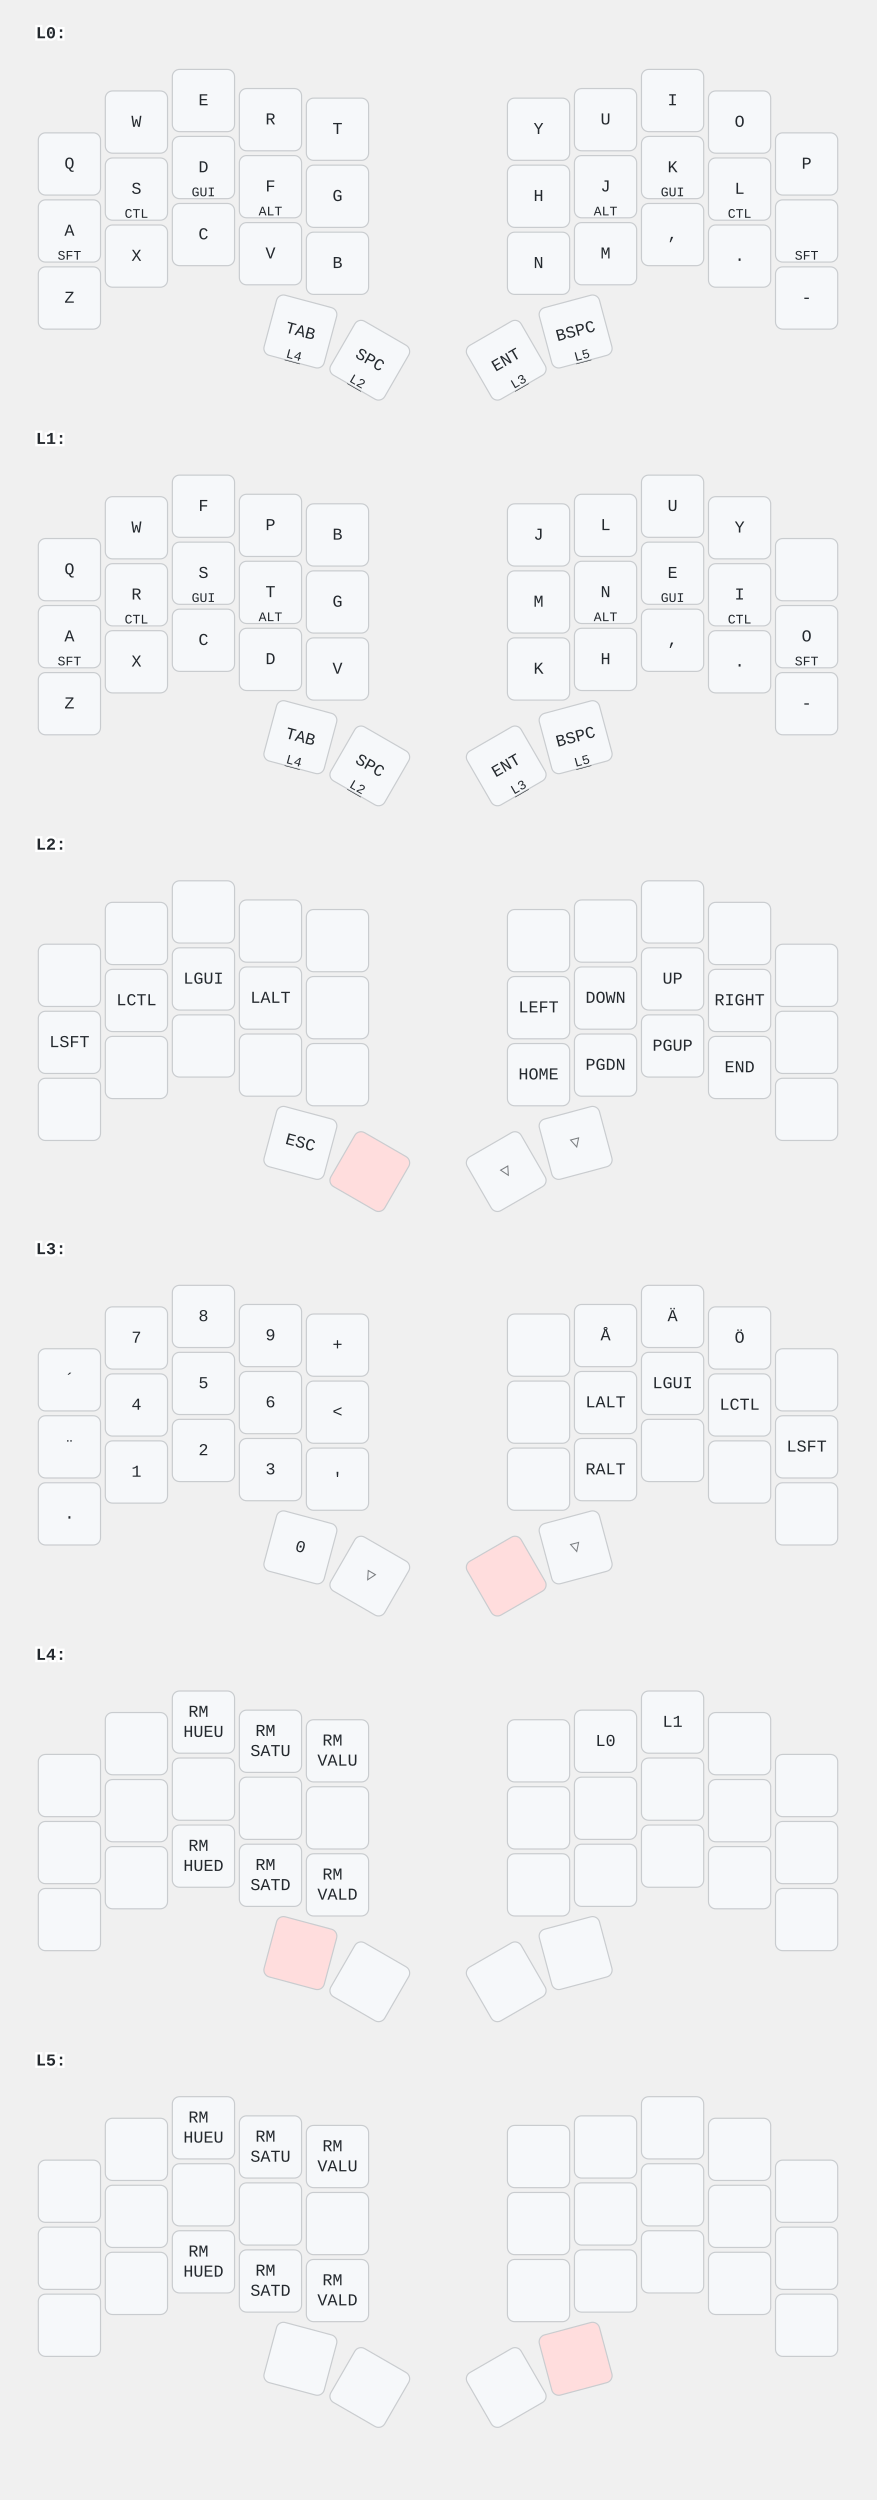
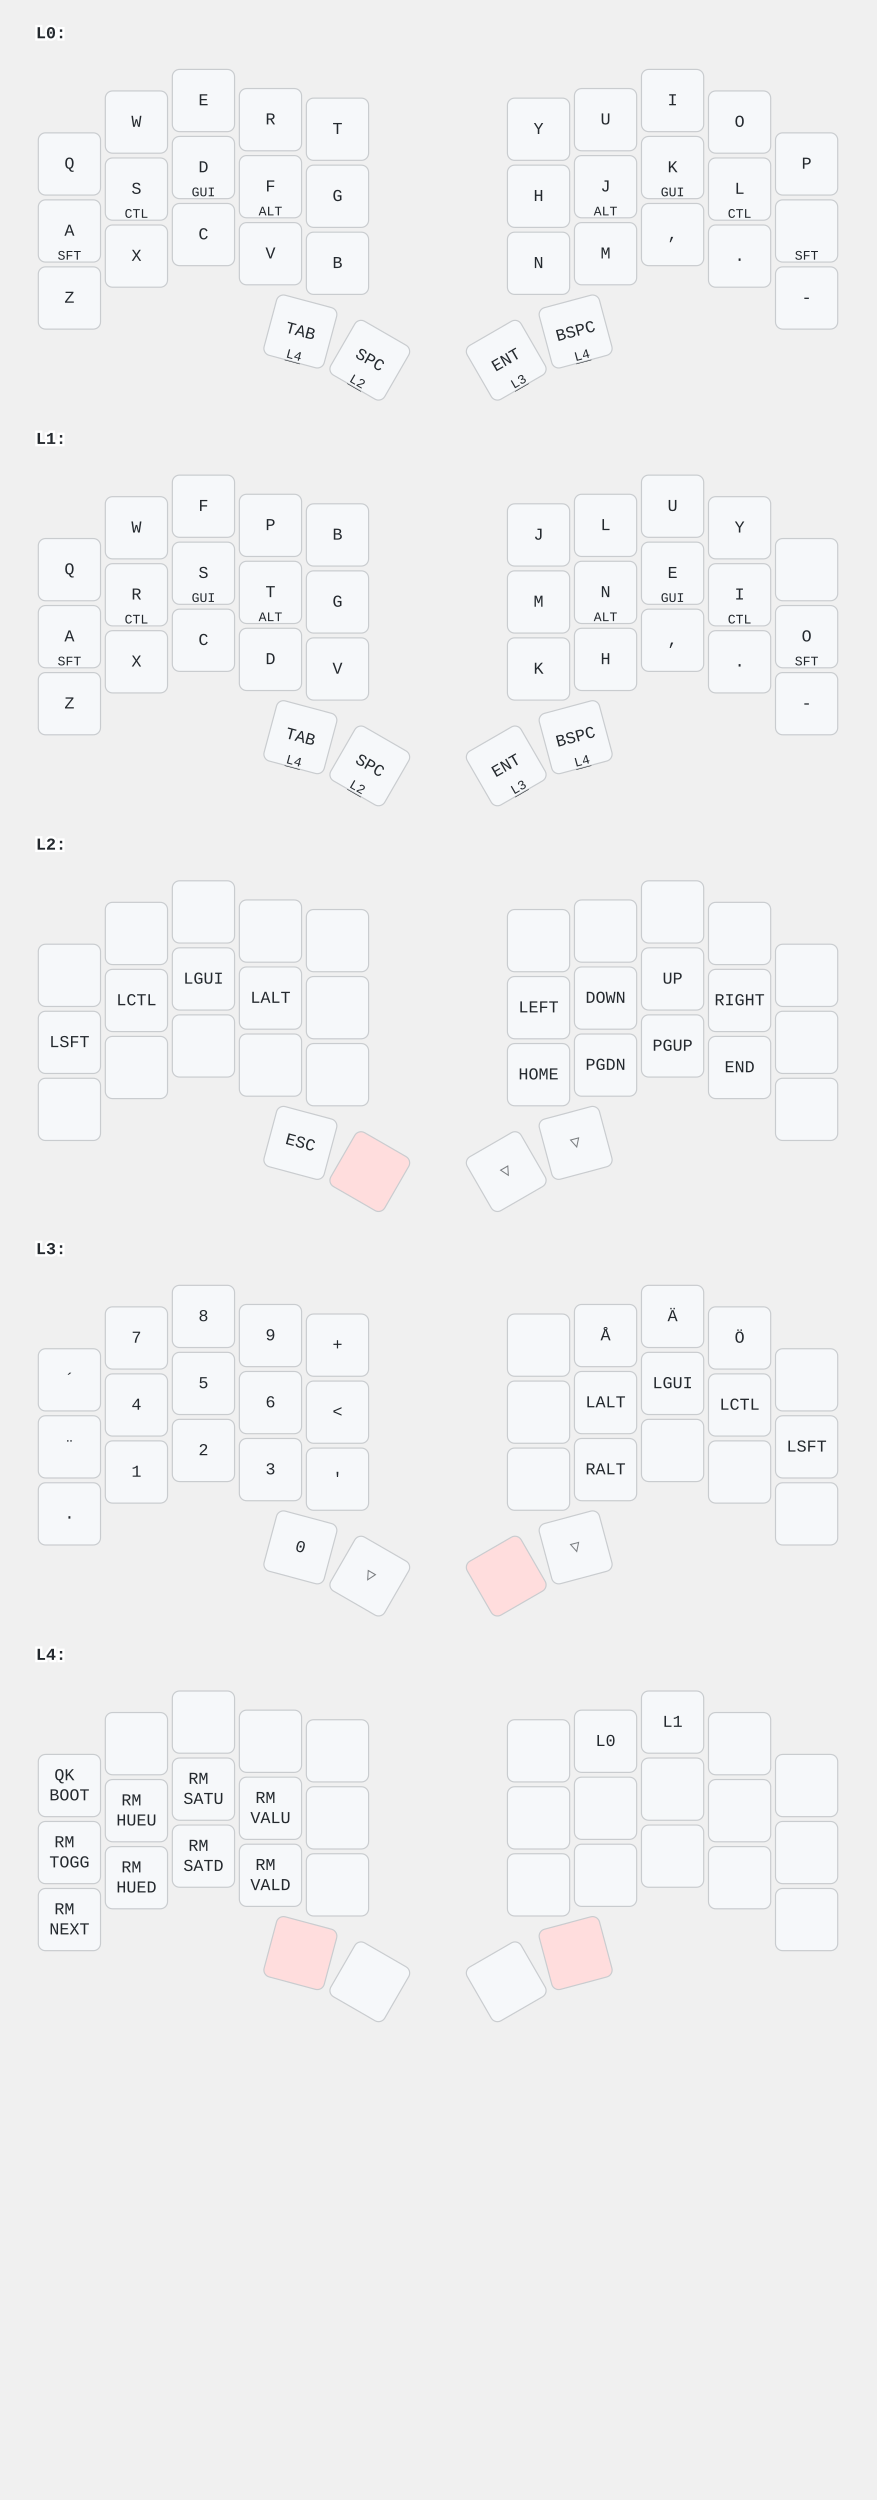
<svg xmlns="http://www.w3.org/2000/svg" width="732" height="2089" viewBox="0 0 732 2089" class="keymap">
  <style>/* inherit to force styles through use tags */
svg path {
    fill: inherit;
}

/* font and background color specifications */
svg.keymap {
    font-family: SFMono-Regular,Consolas,Liberation Mono,Menlo,monospace;
    font-size: 14px;
    font-kerning: normal;
    text-rendering: optimizeLegibility;
    fill: #24292e;
}

/* default key styling */
rect.key {
    fill: #f6f8fa;
}

rect.key, rect.combo {
    stroke: #c9cccf;
    stroke-width: 1;
}

/* default key side styling, only used is draw_key_sides is set */
rect.side {
    filter: brightness(90%);
}

/* color accent for combo boxes */
rect.combo, rect.combo-separate {
    fill: #cdf;
}

/* color accent for held keys */
rect.held, rect.combo.held {
    fill: #fdd;
}

/* color accent for ghost (optional) keys */
rect.ghost, rect.combo.ghost {
    stroke-dasharray: 4, 4;
    stroke-width: 2;
}

text {
    text-anchor: middle;
    dominant-baseline: middle;
}

/* styling for layer labels */
text.label {
    font-weight: bold;
    text-anchor: start;
    stroke: white;
    stroke-width: 4;
    paint-order: stroke;
}

/* styling for optional footer */
text.footer {
    text-anchor: end;
    dominant-baseline: auto;
    stroke: white;
    stroke-width: 4;
    paint-order: stroke;
}

/* styling for combo tap, and key hold/shifted label text */
text.combo, text.hold, text.shifted {
    font-size: 11px;
}

text.hold {
    text-anchor: middle;
    dominant-baseline: auto;
}

text.shifted {
    text-anchor: middle;
    dominant-baseline: hanging;
}

text.layer-activator {
    text-decoration: underline;
}

/* styling for hold/shifted label text in combo box */
text.combo.hold, text.combo.shifted {
    font-size: 8px;
}

/* lighter symbol for transparent keys */
text.trans {
    fill: #7b7e81;
}

/* styling for combo dendrons */
path.combo {
    stroke-width: 1;
    stroke: gray;
    fill: none;
}

/* Start Tabler Icons Cleanup */
/* cannot use height/width with glyphs */
.icon-tabler &gt; path {
    fill: inherit;
    stroke: inherit;
    stroke-width: 2;
}
/* hide tabler's default box */
.icon-tabler &gt; path[stroke="none"][fill="none"] {
    visibility: hidden;
}
/* End Tabler Icons Cleanup */
</style>
  <g transform="translate(30, 0)" class="layer-L0">
    <text x="0" y="28" class="label" id="L0">L0:</text>
    <g transform="translate(0, 56)">
      <g transform="translate(28, 81)" class="key keypos-0">
        <rect rx="6" ry="6" x="-26" y="-26" width="52" height="52" class="key" />
        <text x="0" y="0" class="key tap">Q</text>
      </g>
      <g transform="translate(84, 46)" class="key keypos-1">
        <rect rx="6" ry="6" x="-26" y="-26" width="52" height="52" class="key" />
        <text x="0" y="0" class="key tap">W</text>
      </g>
      <g transform="translate(140, 28)" class="key keypos-2">
        <rect rx="6" ry="6" x="-26" y="-26" width="52" height="52" class="key" />
        <text x="0" y="0" class="key tap">E</text>
      </g>
      <g transform="translate(196, 44)" class="key keypos-3">
        <rect rx="6" ry="6" x="-26" y="-26" width="52" height="52" class="key" />
        <text x="0" y="0" class="key tap">R</text>
      </g>
      <g transform="translate(252, 52)" class="key keypos-4">
        <rect rx="6" ry="6" x="-26" y="-26" width="52" height="52" class="key" />
        <text x="0" y="0" class="key tap">T</text>
      </g>
      <g transform="translate(420, 52)" class="key keypos-5">
        <rect rx="6" ry="6" x="-26" y="-26" width="52" height="52" class="key" />
        <text x="0" y="0" class="key tap">Y</text>
      </g>
      <g transform="translate(476, 44)" class="key keypos-6">
        <rect rx="6" ry="6" x="-26" y="-26" width="52" height="52" class="key" />
        <text x="0" y="0" class="key tap">U</text>
      </g>
      <g transform="translate(532, 28)" class="key keypos-7">
        <rect rx="6" ry="6" x="-26" y="-26" width="52" height="52" class="key" />
        <text x="0" y="0" class="key tap">I</text>
      </g>
      <g transform="translate(588, 46)" class="key keypos-8">
        <rect rx="6" ry="6" x="-26" y="-26" width="52" height="52" class="key" />
        <text x="0" y="0" class="key tap">O</text>
      </g>
      <g transform="translate(644, 81)" class="key keypos-9">
        <rect rx="6" ry="6" x="-26" y="-26" width="52" height="52" class="key" />
        <text x="0" y="0" class="key tap">P</text>
      </g>
      <g transform="translate(28, 137)" class="key keypos-10">
        <rect rx="6" ry="6" x="-26" y="-26" width="52" height="52" class="key" />
        <text x="0" y="0" class="key tap">A</text>
        <text x="0" y="24" class="key hold">SFT</text>
      </g>
      <g transform="translate(84, 102)" class="key keypos-11">
        <rect rx="6" ry="6" x="-26" y="-26" width="52" height="52" class="key" />
        <text x="0" y="0" class="key tap">S</text>
        <text x="0" y="24" class="key hold">CTL</text>
      </g>
      <g transform="translate(140, 84)" class="key keypos-12">
        <rect rx="6" ry="6" x="-26" y="-26" width="52" height="52" class="key" />
        <text x="0" y="0" class="key tap">D</text>
        <text x="0" y="24" class="key hold">GUI</text>
      </g>
      <g transform="translate(196, 100)" class="key keypos-13">
        <rect rx="6" ry="6" x="-26" y="-26" width="52" height="52" class="key" />
        <text x="0" y="0" class="key tap">F</text>
        <text x="0" y="24" class="key hold">ALT</text>
      </g>
      <g transform="translate(252, 108)" class="key keypos-14">
        <rect rx="6" ry="6" x="-26" y="-26" width="52" height="52" class="key" />
        <text x="0" y="0" class="key tap">G</text>
      </g>
      <g transform="translate(420, 108)" class="key keypos-15">
        <rect rx="6" ry="6" x="-26" y="-26" width="52" height="52" class="key" />
        <text x="0" y="0" class="key tap">H</text>
      </g>
      <g transform="translate(476, 100)" class="key keypos-16">
        <rect rx="6" ry="6" x="-26" y="-26" width="52" height="52" class="key" />
        <text x="0" y="0" class="key tap">J</text>
        <text x="0" y="24" class="key hold">ALT</text>
      </g>
      <g transform="translate(532, 84)" class="key keypos-17">
        <rect rx="6" ry="6" x="-26" y="-26" width="52" height="52" class="key" />
        <text x="0" y="0" class="key tap">K</text>
        <text x="0" y="24" class="key hold">GUI</text>
      </g>
      <g transform="translate(588, 102)" class="key keypos-18">
        <rect rx="6" ry="6" x="-26" y="-26" width="52" height="52" class="key" />
        <text x="0" y="0" class="key tap">L</text>
        <text x="0" y="24" class="key hold">CTL</text>
      </g>
      <g transform="translate(644, 137)" class="key keypos-19">
        <rect rx="6" ry="6" x="-26" y="-26" width="52" height="52" class="key" />
        <text x="0" y="24" class="key hold">SFT</text>
      </g>
      <g transform="translate(28, 193)" class="key keypos-20">
        <rect rx="6" ry="6" x="-26" y="-26" width="52" height="52" class="key" />
        <text x="0" y="0" class="key tap">Z</text>
      </g>
      <g transform="translate(84, 158)" class="key keypos-21">
        <rect rx="6" ry="6" x="-26" y="-26" width="52" height="52" class="key" />
        <text x="0" y="0" class="key tap">X</text>
      </g>
      <g transform="translate(140, 140)" class="key keypos-22">
        <rect rx="6" ry="6" x="-26" y="-26" width="52" height="52" class="key" />
        <text x="0" y="0" class="key tap">C</text>
      </g>
      <g transform="translate(196, 156)" class="key keypos-23">
        <rect rx="6" ry="6" x="-26" y="-26" width="52" height="52" class="key" />
        <text x="0" y="0" class="key tap">V</text>
      </g>
      <g transform="translate(252, 164)" class="key keypos-24">
        <rect rx="6" ry="6" x="-26" y="-26" width="52" height="52" class="key" />
        <text x="0" y="0" class="key tap">B</text>
      </g>
      <g transform="translate(420, 164)" class="key keypos-25">
        <rect rx="6" ry="6" x="-26" y="-26" width="52" height="52" class="key" />
        <text x="0" y="0" class="key tap">N</text>
      </g>
      <g transform="translate(476, 156)" class="key keypos-26">
        <rect rx="6" ry="6" x="-26" y="-26" width="52" height="52" class="key" />
        <text x="0" y="0" class="key tap">M</text>
      </g>
      <g transform="translate(532, 140)" class="key keypos-27">
        <rect rx="6" ry="6" x="-26" y="-26" width="52" height="52" class="key" />
        <text x="0" y="0" class="key tap">,</text>
      </g>
      <g transform="translate(588, 158)" class="key keypos-28">
        <rect rx="6" ry="6" x="-26" y="-26" width="52" height="52" class="key" />
        <text x="0" y="0" class="key tap">.</text>
      </g>
      <g transform="translate(644, 193)" class="key keypos-29">
        <rect rx="6" ry="6" x="-26" y="-26" width="52" height="52" class="key" />
        <text x="0" y="0" class="key tap">-</text>
      </g>
      <g transform="translate(221, 221) rotate(15.0)" class="key keypos-30">
        <rect rx="6" ry="6" x="-26" y="-26" width="52" height="52" class="key" />
        <text x="0" y="0" class="key tap">TAB</text>
        <a href="#L4">
          <text x="0" y="24" class="key hold layer-activator">L4</text>
        </a>
      </g>
      <g transform="translate(279, 245) rotate(30.0)" class="key keypos-31">
        <rect rx="6" ry="6" x="-26" y="-26" width="52" height="52" class="key" />
        <text x="0" y="0" class="key tap">SPC</text>
        <a href="#L2">
          <text x="0" y="24" class="key hold layer-activator">L2</text>
        </a>
      </g>
      <g transform="translate(393, 245) rotate(-30.0)" class="key keypos-32">
        <rect rx="6" ry="6" x="-26" y="-26" width="52" height="52" class="key" />
        <text x="0" y="0" class="key tap">ENT</text>
        <a href="#L3">
          <text x="0" y="24" class="key hold layer-activator">L3</text>
        </a>
      </g>
      <g transform="translate(451, 221) rotate(-15.0)" class="key keypos-33">
        <rect rx="6" ry="6" x="-26" y="-26" width="52" height="52" class="key" />
        <text x="0" y="0" class="key tap">BSPC</text>
-         <a href="#L5">
-           <text x="0" y="24" class="key hold layer-activator">L5</text>
+         <a href="#L4">
+           <text x="0" y="24" class="key hold layer-activator">L4</text>
        </a>
      </g>
    </g>
  </g>
  <g transform="translate(30, 339)" class="layer-L1">
    <text x="0" y="28" class="label" id="L1">L1:</text>
    <g transform="translate(0, 56)">
      <g transform="translate(28, 81)" class="key keypos-0">
        <rect rx="6" ry="6" x="-26" y="-26" width="52" height="52" class="key" />
        <text x="0" y="0" class="key tap">Q</text>
      </g>
      <g transform="translate(84, 46)" class="key keypos-1">
        <rect rx="6" ry="6" x="-26" y="-26" width="52" height="52" class="key" />
        <text x="0" y="0" class="key tap">W</text>
      </g>
      <g transform="translate(140, 28)" class="key keypos-2">
        <rect rx="6" ry="6" x="-26" y="-26" width="52" height="52" class="key" />
        <text x="0" y="0" class="key tap">F</text>
      </g>
      <g transform="translate(196, 44)" class="key keypos-3">
        <rect rx="6" ry="6" x="-26" y="-26" width="52" height="52" class="key" />
        <text x="0" y="0" class="key tap">P</text>
      </g>
      <g transform="translate(252, 52)" class="key keypos-4">
        <rect rx="6" ry="6" x="-26" y="-26" width="52" height="52" class="key" />
        <text x="0" y="0" class="key tap">B</text>
      </g>
      <g transform="translate(420, 52)" class="key keypos-5">
        <rect rx="6" ry="6" x="-26" y="-26" width="52" height="52" class="key" />
        <text x="0" y="0" class="key tap">J</text>
      </g>
      <g transform="translate(476, 44)" class="key keypos-6">
        <rect rx="6" ry="6" x="-26" y="-26" width="52" height="52" class="key" />
        <text x="0" y="0" class="key tap">L</text>
      </g>
      <g transform="translate(532, 28)" class="key keypos-7">
        <rect rx="6" ry="6" x="-26" y="-26" width="52" height="52" class="key" />
        <text x="0" y="0" class="key tap">U</text>
      </g>
      <g transform="translate(588, 46)" class="key keypos-8">
        <rect rx="6" ry="6" x="-26" y="-26" width="52" height="52" class="key" />
        <text x="0" y="0" class="key tap">Y</text>
      </g>
      <g transform="translate(644, 81)" class="key keypos-9">
        <rect rx="6" ry="6" x="-26" y="-26" width="52" height="52" class="key" />
      </g>
      <g transform="translate(28, 137)" class="key keypos-10">
        <rect rx="6" ry="6" x="-26" y="-26" width="52" height="52" class="key" />
        <text x="0" y="0" class="key tap">A</text>
        <text x="0" y="24" class="key hold">SFT</text>
      </g>
      <g transform="translate(84, 102)" class="key keypos-11">
        <rect rx="6" ry="6" x="-26" y="-26" width="52" height="52" class="key" />
        <text x="0" y="0" class="key tap">R</text>
        <text x="0" y="24" class="key hold">CTL</text>
      </g>
      <g transform="translate(140, 84)" class="key keypos-12">
        <rect rx="6" ry="6" x="-26" y="-26" width="52" height="52" class="key" />
        <text x="0" y="0" class="key tap">S</text>
        <text x="0" y="24" class="key hold">GUI</text>
      </g>
      <g transform="translate(196, 100)" class="key keypos-13">
        <rect rx="6" ry="6" x="-26" y="-26" width="52" height="52" class="key" />
        <text x="0" y="0" class="key tap">T</text>
        <text x="0" y="24" class="key hold">ALT</text>
      </g>
      <g transform="translate(252, 108)" class="key keypos-14">
        <rect rx="6" ry="6" x="-26" y="-26" width="52" height="52" class="key" />
        <text x="0" y="0" class="key tap">G</text>
      </g>
      <g transform="translate(420, 108)" class="key keypos-15">
        <rect rx="6" ry="6" x="-26" y="-26" width="52" height="52" class="key" />
        <text x="0" y="0" class="key tap">M</text>
      </g>
      <g transform="translate(476, 100)" class="key keypos-16">
        <rect rx="6" ry="6" x="-26" y="-26" width="52" height="52" class="key" />
        <text x="0" y="0" class="key tap">N</text>
        <text x="0" y="24" class="key hold">ALT</text>
      </g>
      <g transform="translate(532, 84)" class="key keypos-17">
        <rect rx="6" ry="6" x="-26" y="-26" width="52" height="52" class="key" />
        <text x="0" y="0" class="key tap">E</text>
        <text x="0" y="24" class="key hold">GUI</text>
      </g>
      <g transform="translate(588, 102)" class="key keypos-18">
        <rect rx="6" ry="6" x="-26" y="-26" width="52" height="52" class="key" />
        <text x="0" y="0" class="key tap">I</text>
        <text x="0" y="24" class="key hold">CTL</text>
      </g>
      <g transform="translate(644, 137)" class="key keypos-19">
        <rect rx="6" ry="6" x="-26" y="-26" width="52" height="52" class="key" />
        <text x="0" y="0" class="key tap">O</text>
        <text x="0" y="24" class="key hold">SFT</text>
      </g>
      <g transform="translate(28, 193)" class="key keypos-20">
        <rect rx="6" ry="6" x="-26" y="-26" width="52" height="52" class="key" />
        <text x="0" y="0" class="key tap">Z</text>
      </g>
      <g transform="translate(84, 158)" class="key keypos-21">
        <rect rx="6" ry="6" x="-26" y="-26" width="52" height="52" class="key" />
        <text x="0" y="0" class="key tap">X</text>
      </g>
      <g transform="translate(140, 140)" class="key keypos-22">
        <rect rx="6" ry="6" x="-26" y="-26" width="52" height="52" class="key" />
        <text x="0" y="0" class="key tap">C</text>
      </g>
      <g transform="translate(196, 156)" class="key keypos-23">
        <rect rx="6" ry="6" x="-26" y="-26" width="52" height="52" class="key" />
        <text x="0" y="0" class="key tap">D</text>
      </g>
      <g transform="translate(252, 164)" class="key keypos-24">
        <rect rx="6" ry="6" x="-26" y="-26" width="52" height="52" class="key" />
        <text x="0" y="0" class="key tap">V</text>
      </g>
      <g transform="translate(420, 164)" class="key keypos-25">
        <rect rx="6" ry="6" x="-26" y="-26" width="52" height="52" class="key" />
        <text x="0" y="0" class="key tap">K</text>
      </g>
      <g transform="translate(476, 156)" class="key keypos-26">
        <rect rx="6" ry="6" x="-26" y="-26" width="52" height="52" class="key" />
        <text x="0" y="0" class="key tap">H</text>
      </g>
      <g transform="translate(532, 140)" class="key keypos-27">
        <rect rx="6" ry="6" x="-26" y="-26" width="52" height="52" class="key" />
        <text x="0" y="0" class="key tap">,</text>
      </g>
      <g transform="translate(588, 158)" class="key keypos-28">
        <rect rx="6" ry="6" x="-26" y="-26" width="52" height="52" class="key" />
        <text x="0" y="0" class="key tap">.</text>
      </g>
      <g transform="translate(644, 193)" class="key keypos-29">
        <rect rx="6" ry="6" x="-26" y="-26" width="52" height="52" class="key" />
        <text x="0" y="0" class="key tap">-</text>
      </g>
      <g transform="translate(221, 221) rotate(15.0)" class="key keypos-30">
        <rect rx="6" ry="6" x="-26" y="-26" width="52" height="52" class="key" />
        <text x="0" y="0" class="key tap">TAB</text>
        <a href="#L4">
          <text x="0" y="24" class="key hold layer-activator">L4</text>
        </a>
      </g>
      <g transform="translate(279, 245) rotate(30.0)" class="key keypos-31">
        <rect rx="6" ry="6" x="-26" y="-26" width="52" height="52" class="key" />
        <text x="0" y="0" class="key tap">SPC</text>
        <a href="#L2">
          <text x="0" y="24" class="key hold layer-activator">L2</text>
        </a>
      </g>
      <g transform="translate(393, 245) rotate(-30.0)" class="key keypos-32">
        <rect rx="6" ry="6" x="-26" y="-26" width="52" height="52" class="key" />
        <text x="0" y="0" class="key tap">ENT</text>
        <a href="#L3">
          <text x="0" y="24" class="key hold layer-activator">L3</text>
        </a>
      </g>
      <g transform="translate(451, 221) rotate(-15.0)" class="key keypos-33">
        <rect rx="6" ry="6" x="-26" y="-26" width="52" height="52" class="key" />
        <text x="0" y="0" class="key tap">BSPC</text>
-         <a href="#L5">
-           <text x="0" y="24" class="key hold layer-activator">L5</text>
+         <a href="#L4">
+           <text x="0" y="24" class="key hold layer-activator">L4</text>
        </a>
      </g>
    </g>
  </g>
  <g transform="translate(30, 678)" class="layer-L2">
    <text x="0" y="28" class="label" id="L2">L2:</text>
    <g transform="translate(0, 56)">
      <g transform="translate(28, 81)" class="key keypos-0">
        <rect rx="6" ry="6" x="-26" y="-26" width="52" height="52" class="key" />
      </g>
      <g transform="translate(84, 46)" class="key keypos-1">
        <rect rx="6" ry="6" x="-26" y="-26" width="52" height="52" class="key" />
      </g>
      <g transform="translate(140, 28)" class="key keypos-2">
        <rect rx="6" ry="6" x="-26" y="-26" width="52" height="52" class="key" />
      </g>
      <g transform="translate(196, 44)" class="key keypos-3">
        <rect rx="6" ry="6" x="-26" y="-26" width="52" height="52" class="key" />
      </g>
      <g transform="translate(252, 52)" class="key keypos-4">
        <rect rx="6" ry="6" x="-26" y="-26" width="52" height="52" class="key" />
      </g>
      <g transform="translate(420, 52)" class="key keypos-5">
        <rect rx="6" ry="6" x="-26" y="-26" width="52" height="52" class="key" />
      </g>
      <g transform="translate(476, 44)" class="key keypos-6">
        <rect rx="6" ry="6" x="-26" y="-26" width="52" height="52" class="key" />
      </g>
      <g transform="translate(532, 28)" class="key keypos-7">
        <rect rx="6" ry="6" x="-26" y="-26" width="52" height="52" class="key" />
      </g>
      <g transform="translate(588, 46)" class="key keypos-8">
        <rect rx="6" ry="6" x="-26" y="-26" width="52" height="52" class="key" />
      </g>
      <g transform="translate(644, 81)" class="key keypos-9">
        <rect rx="6" ry="6" x="-26" y="-26" width="52" height="52" class="key" />
      </g>
      <g transform="translate(28, 137)" class="key keypos-10">
        <rect rx="6" ry="6" x="-26" y="-26" width="52" height="52" class="key" />
        <text x="0" y="0" class="key tap">LSFT</text>
      </g>
      <g transform="translate(84, 102)" class="key keypos-11">
        <rect rx="6" ry="6" x="-26" y="-26" width="52" height="52" class="key" />
        <text x="0" y="0" class="key tap">LCTL</text>
      </g>
      <g transform="translate(140, 84)" class="key keypos-12">
        <rect rx="6" ry="6" x="-26" y="-26" width="52" height="52" class="key" />
        <text x="0" y="0" class="key tap">LGUI</text>
      </g>
      <g transform="translate(196, 100)" class="key keypos-13">
        <rect rx="6" ry="6" x="-26" y="-26" width="52" height="52" class="key" />
        <text x="0" y="0" class="key tap">LALT</text>
      </g>
      <g transform="translate(252, 108)" class="key keypos-14">
        <rect rx="6" ry="6" x="-26" y="-26" width="52" height="52" class="key" />
      </g>
      <g transform="translate(420, 108)" class="key keypos-15">
        <rect rx="6" ry="6" x="-26" y="-26" width="52" height="52" class="key" />
        <text x="0" y="0" class="key tap">LEFT</text>
      </g>
      <g transform="translate(476, 100)" class="key keypos-16">
        <rect rx="6" ry="6" x="-26" y="-26" width="52" height="52" class="key" />
        <text x="0" y="0" class="key tap">DOWN</text>
      </g>
      <g transform="translate(532, 84)" class="key keypos-17">
        <rect rx="6" ry="6" x="-26" y="-26" width="52" height="52" class="key" />
        <text x="0" y="0" class="key tap">UP</text>
      </g>
      <g transform="translate(588, 102)" class="key keypos-18">
        <rect rx="6" ry="6" x="-26" y="-26" width="52" height="52" class="key" />
        <text x="0" y="0" class="key tap">RIGHT</text>
      </g>
      <g transform="translate(644, 137)" class="key keypos-19">
        <rect rx="6" ry="6" x="-26" y="-26" width="52" height="52" class="key" />
      </g>
      <g transform="translate(28, 193)" class="key keypos-20">
        <rect rx="6" ry="6" x="-26" y="-26" width="52" height="52" class="key" />
      </g>
      <g transform="translate(84, 158)" class="key keypos-21">
        <rect rx="6" ry="6" x="-26" y="-26" width="52" height="52" class="key" />
      </g>
      <g transform="translate(140, 140)" class="key keypos-22">
        <rect rx="6" ry="6" x="-26" y="-26" width="52" height="52" class="key" />
      </g>
      <g transform="translate(196, 156)" class="key keypos-23">
        <rect rx="6" ry="6" x="-26" y="-26" width="52" height="52" class="key" />
      </g>
      <g transform="translate(252, 164)" class="key keypos-24">
        <rect rx="6" ry="6" x="-26" y="-26" width="52" height="52" class="key" />
      </g>
      <g transform="translate(420, 164)" class="key keypos-25">
        <rect rx="6" ry="6" x="-26" y="-26" width="52" height="52" class="key" />
        <text x="0" y="0" class="key tap">HOME</text>
      </g>
      <g transform="translate(476, 156)" class="key keypos-26">
        <rect rx="6" ry="6" x="-26" y="-26" width="52" height="52" class="key" />
        <text x="0" y="0" class="key tap">PGDN</text>
      </g>
      <g transform="translate(532, 140)" class="key keypos-27">
        <rect rx="6" ry="6" x="-26" y="-26" width="52" height="52" class="key" />
        <text x="0" y="0" class="key tap">PGUP</text>
      </g>
      <g transform="translate(588, 158)" class="key keypos-28">
        <rect rx="6" ry="6" x="-26" y="-26" width="52" height="52" class="key" />
        <text x="0" y="0" class="key tap">END</text>
      </g>
      <g transform="translate(644, 193)" class="key keypos-29">
        <rect rx="6" ry="6" x="-26" y="-26" width="52" height="52" class="key" />
      </g>
      <g transform="translate(221, 221) rotate(15.0)" class="key keypos-30">
        <rect rx="6" ry="6" x="-26" y="-26" width="52" height="52" class="key" />
        <text x="0" y="0" class="key tap">ESC</text>
      </g>
      <g transform="translate(279, 245) rotate(30.0)" class="key held keypos-31">
        <rect rx="6" ry="6" x="-26" y="-26" width="52" height="52" class="key held" />
      </g>
      <g transform="translate(393, 245) rotate(-30.0)" class="key trans keypos-32">
        <rect rx="6" ry="6" x="-26" y="-26" width="52" height="52" class="key trans" />
        <text x="0" y="0" class="key trans tap">▽</text>
      </g>
      <g transform="translate(451, 221) rotate(-15.0)" class="key trans keypos-33">
        <rect rx="6" ry="6" x="-26" y="-26" width="52" height="52" class="key trans" />
        <text x="0" y="0" class="key trans tap">▽</text>
      </g>
    </g>
  </g>
  <g transform="translate(30, 1016)" class="layer-L3">
    <text x="0" y="28" class="label" id="L3">L3:</text>
    <g transform="translate(0, 56)">
      <g transform="translate(28, 81)" class="key keypos-0">
        <rect rx="6" ry="6" x="-26" y="-26" width="52" height="52" class="key" />
        <text x="0" y="0" class="key tap">´</text>
      </g>
      <g transform="translate(84, 46)" class="key keypos-1">
        <rect rx="6" ry="6" x="-26" y="-26" width="52" height="52" class="key" />
        <text x="0" y="0" class="key tap">7</text>
      </g>
      <g transform="translate(140, 28)" class="key keypos-2">
        <rect rx="6" ry="6" x="-26" y="-26" width="52" height="52" class="key" />
        <text x="0" y="0" class="key tap">8</text>
      </g>
      <g transform="translate(196, 44)" class="key keypos-3">
        <rect rx="6" ry="6" x="-26" y="-26" width="52" height="52" class="key" />
        <text x="0" y="0" class="key tap">9</text>
      </g>
      <g transform="translate(252, 52)" class="key keypos-4">
        <rect rx="6" ry="6" x="-26" y="-26" width="52" height="52" class="key" />
        <text x="0" y="0" class="key tap">+</text>
      </g>
      <g transform="translate(420, 52)" class="key keypos-5">
        <rect rx="6" ry="6" x="-26" y="-26" width="52" height="52" class="key" />
      </g>
      <g transform="translate(476, 44)" class="key keypos-6">
        <rect rx="6" ry="6" x="-26" y="-26" width="52" height="52" class="key" />
        <text x="0" y="0" class="key tap">Å</text>
      </g>
      <g transform="translate(532, 28)" class="key keypos-7">
        <rect rx="6" ry="6" x="-26" y="-26" width="52" height="52" class="key" />
        <text x="0" y="0" class="key tap">Ä</text>
      </g>
      <g transform="translate(588, 46)" class="key keypos-8">
        <rect rx="6" ry="6" x="-26" y="-26" width="52" height="52" class="key" />
        <text x="0" y="0" class="key tap">Ö</text>
      </g>
      <g transform="translate(644, 81)" class="key keypos-9">
        <rect rx="6" ry="6" x="-26" y="-26" width="52" height="52" class="key" />
      </g>
      <g transform="translate(28, 137)" class="key keypos-10">
        <rect rx="6" ry="6" x="-26" y="-26" width="52" height="52" class="key" />
        <text x="0" y="0" class="key tap">¨</text>
      </g>
      <g transform="translate(84, 102)" class="key keypos-11">
        <rect rx="6" ry="6" x="-26" y="-26" width="52" height="52" class="key" />
        <text x="0" y="0" class="key tap">4</text>
      </g>
      <g transform="translate(140, 84)" class="key keypos-12">
        <rect rx="6" ry="6" x="-26" y="-26" width="52" height="52" class="key" />
        <text x="0" y="0" class="key tap">5</text>
      </g>
      <g transform="translate(196, 100)" class="key keypos-13">
        <rect rx="6" ry="6" x="-26" y="-26" width="52" height="52" class="key" />
        <text x="0" y="0" class="key tap">6</text>
      </g>
      <g transform="translate(252, 108)" class="key keypos-14">
        <rect rx="6" ry="6" x="-26" y="-26" width="52" height="52" class="key" />
        <text x="0" y="0" class="key tap">&lt;</text>
      </g>
      <g transform="translate(420, 108)" class="key keypos-15">
        <rect rx="6" ry="6" x="-26" y="-26" width="52" height="52" class="key" />
      </g>
      <g transform="translate(476, 100)" class="key keypos-16">
        <rect rx="6" ry="6" x="-26" y="-26" width="52" height="52" class="key" />
        <text x="0" y="0" class="key tap">LALT</text>
      </g>
      <g transform="translate(532, 84)" class="key keypos-17">
        <rect rx="6" ry="6" x="-26" y="-26" width="52" height="52" class="key" />
        <text x="0" y="0" class="key tap">LGUI</text>
      </g>
      <g transform="translate(588, 102)" class="key keypos-18">
        <rect rx="6" ry="6" x="-26" y="-26" width="52" height="52" class="key" />
        <text x="0" y="0" class="key tap">LCTL</text>
      </g>
      <g transform="translate(644, 137)" class="key keypos-19">
        <rect rx="6" ry="6" x="-26" y="-26" width="52" height="52" class="key" />
        <text x="0" y="0" class="key tap">LSFT</text>
      </g>
      <g transform="translate(28, 193)" class="key keypos-20">
        <rect rx="6" ry="6" x="-26" y="-26" width="52" height="52" class="key" />
        <text x="0" y="0" class="key tap">.</text>
      </g>
      <g transform="translate(84, 158)" class="key keypos-21">
        <rect rx="6" ry="6" x="-26" y="-26" width="52" height="52" class="key" />
        <text x="0" y="0" class="key tap">1</text>
      </g>
      <g transform="translate(140, 140)" class="key keypos-22">
        <rect rx="6" ry="6" x="-26" y="-26" width="52" height="52" class="key" />
        <text x="0" y="0" class="key tap">2</text>
      </g>
      <g transform="translate(196, 156)" class="key keypos-23">
        <rect rx="6" ry="6" x="-26" y="-26" width="52" height="52" class="key" />
        <text x="0" y="0" class="key tap">3</text>
      </g>
      <g transform="translate(252, 164)" class="key keypos-24">
        <rect rx="6" ry="6" x="-26" y="-26" width="52" height="52" class="key" />
        <text x="0" y="0" class="key tap">'</text>
      </g>
      <g transform="translate(420, 164)" class="key keypos-25">
        <rect rx="6" ry="6" x="-26" y="-26" width="52" height="52" class="key" />
      </g>
      <g transform="translate(476, 156)" class="key keypos-26">
        <rect rx="6" ry="6" x="-26" y="-26" width="52" height="52" class="key" />
        <text x="0" y="0" class="key tap">RALT</text>
      </g>
      <g transform="translate(532, 140)" class="key keypos-27">
        <rect rx="6" ry="6" x="-26" y="-26" width="52" height="52" class="key" />
      </g>
      <g transform="translate(588, 158)" class="key keypos-28">
        <rect rx="6" ry="6" x="-26" y="-26" width="52" height="52" class="key" />
      </g>
      <g transform="translate(644, 193)" class="key keypos-29">
        <rect rx="6" ry="6" x="-26" y="-26" width="52" height="52" class="key" />
      </g>
      <g transform="translate(221, 221) rotate(15.0)" class="key keypos-30">
        <rect rx="6" ry="6" x="-26" y="-26" width="52" height="52" class="key" />
        <text x="0" y="0" class="key tap">0</text>
      </g>
      <g transform="translate(279, 245) rotate(30.0)" class="key trans keypos-31">
        <rect rx="6" ry="6" x="-26" y="-26" width="52" height="52" class="key trans" />
        <text x="0" y="0" class="key trans tap">▽</text>
      </g>
      <g transform="translate(393, 245) rotate(-30.0)" class="key held keypos-32">
        <rect rx="6" ry="6" x="-26" y="-26" width="52" height="52" class="key held" />
      </g>
      <g transform="translate(451, 221) rotate(-15.0)" class="key trans keypos-33">
        <rect rx="6" ry="6" x="-26" y="-26" width="52" height="52" class="key trans" />
        <text x="0" y="0" class="key trans tap">▽</text>
      </g>
    </g>
  </g>
  <g transform="translate(30, 1355)" class="layer-L4">
    <text x="0" y="28" class="label" id="L4">L4:</text>
    <g transform="translate(0, 56)">
      <g transform="translate(28, 81)" class="key keypos-0">
        <rect rx="6" ry="6" x="-26" y="-26" width="52" height="52" class="key" />
+         <text x="0" y="0" class="key tap">
+           <tspan x="0" dy="-0.6em">QK</tspan>
+           <tspan x="0" dy="1.2em">BOOT</tspan>
+         </text>
      </g>
      <g transform="translate(84, 46)" class="key keypos-1">
        <rect rx="6" ry="6" x="-26" y="-26" width="52" height="52" class="key" />
      </g>
      <g transform="translate(140, 28)" class="key keypos-2">
+         <rect rx="6" ry="6" x="-26" y="-26" width="52" height="52" class="key" />
+       </g>
+       <g transform="translate(196, 44)" class="key keypos-3">
+         <rect rx="6" ry="6" x="-26" y="-26" width="52" height="52" class="key" />
+       </g>
+       <g transform="translate(252, 52)" class="key keypos-4">
+         <rect rx="6" ry="6" x="-26" y="-26" width="52" height="52" class="key" />
+       </g>
+       <g transform="translate(420, 52)" class="key keypos-5">
+         <rect rx="6" ry="6" x="-26" y="-26" width="52" height="52" class="key" />
+       </g>
+       <g transform="translate(476, 44)" class="key keypos-6">
+         <rect rx="6" ry="6" x="-26" y="-26" width="52" height="52" class="key" />
+         <text x="0" y="0" class="key tap">L0</text>
+       </g>
+       <g transform="translate(532, 28)" class="key keypos-7">
+         <rect rx="6" ry="6" x="-26" y="-26" width="52" height="52" class="key" />
+         <text x="0" y="0" class="key tap">L1</text>
+       </g>
+       <g transform="translate(588, 46)" class="key keypos-8">
+         <rect rx="6" ry="6" x="-26" y="-26" width="52" height="52" class="key" />
+       </g>
+       <g transform="translate(644, 81)" class="key keypos-9">
+         <rect rx="6" ry="6" x="-26" y="-26" width="52" height="52" class="key" />
+       </g>
+       <g transform="translate(28, 137)" class="key keypos-10">
+         <rect rx="6" ry="6" x="-26" y="-26" width="52" height="52" class="key" />
+         <text x="0" y="0" class="key tap">
+           <tspan x="0" dy="-0.6em">RM</tspan>
+           <tspan x="0" dy="1.2em">TOGG</tspan>
+         </text>
+       </g>
+       <g transform="translate(84, 102)" class="key keypos-11">
        <rect rx="6" ry="6" x="-26" y="-26" width="52" height="52" class="key" />
        <text x="0" y="0" class="key tap">
          <tspan x="0" dy="-0.6em">RM</tspan>
          <tspan x="0" dy="1.2em">HUEU</tspan>
        </text>
      </g>
-       <g transform="translate(196, 44)" class="key keypos-3">
+       <g transform="translate(140, 84)" class="key keypos-12">
        <rect rx="6" ry="6" x="-26" y="-26" width="52" height="52" class="key" />
        <text x="0" y="0" class="key tap">
          <tspan x="0" dy="-0.6em">RM</tspan>
          <tspan x="0" dy="1.2em">SATU</tspan>
        </text>
      </g>
-       <g transform="translate(252, 52)" class="key keypos-4">
+       <g transform="translate(196, 100)" class="key keypos-13">
        <rect rx="6" ry="6" x="-26" y="-26" width="52" height="52" class="key" />
        <text x="0" y="0" class="key tap">
          <tspan x="0" dy="-0.6em">RM</tspan>
          <tspan x="0" dy="1.2em">VALU</tspan>
        </text>
      </g>
-       <g transform="translate(420, 52)" class="key keypos-5">
-         <rect rx="6" ry="6" x="-26" y="-26" width="52" height="52" class="key" />
-       </g>
-       <g transform="translate(476, 44)" class="key keypos-6">
-         <rect rx="6" ry="6" x="-26" y="-26" width="52" height="52" class="key" />
-         <text x="0" y="0" class="key tap">L0</text>
-       </g>
-       <g transform="translate(532, 28)" class="key keypos-7">
-         <rect rx="6" ry="6" x="-26" y="-26" width="52" height="52" class="key" />
-         <text x="0" y="0" class="key tap">L1</text>
-       </g>
-       <g transform="translate(588, 46)" class="key keypos-8">
-         <rect rx="6" ry="6" x="-26" y="-26" width="52" height="52" class="key" />
-       </g>
-       <g transform="translate(644, 81)" class="key keypos-9">
-         <rect rx="6" ry="6" x="-26" y="-26" width="52" height="52" class="key" />
-       </g>
-       <g transform="translate(28, 137)" class="key keypos-10">
-         <rect rx="6" ry="6" x="-26" y="-26" width="52" height="52" class="key" />
-       </g>
-       <g transform="translate(84, 102)" class="key keypos-11">
-         <rect rx="6" ry="6" x="-26" y="-26" width="52" height="52" class="key" />
-       </g>
-       <g transform="translate(140, 84)" class="key keypos-12">
-         <rect rx="6" ry="6" x="-26" y="-26" width="52" height="52" class="key" />
-       </g>
-       <g transform="translate(196, 100)" class="key keypos-13">
-         <rect rx="6" ry="6" x="-26" y="-26" width="52" height="52" class="key" />
-       </g>
      <g transform="translate(252, 108)" class="key keypos-14">
        <rect rx="6" ry="6" x="-26" y="-26" width="52" height="52" class="key" />
      </g>
      <g transform="translate(420, 108)" class="key keypos-15">
        <rect rx="6" ry="6" x="-26" y="-26" width="52" height="52" class="key" />
      </g>
      <g transform="translate(476, 100)" class="key keypos-16">
        <rect rx="6" ry="6" x="-26" y="-26" width="52" height="52" class="key" />
      </g>
      <g transform="translate(532, 84)" class="key keypos-17">
        <rect rx="6" ry="6" x="-26" y="-26" width="52" height="52" class="key" />
      </g>
      <g transform="translate(588, 102)" class="key keypos-18">
        <rect rx="6" ry="6" x="-26" y="-26" width="52" height="52" class="key" />
      </g>
      <g transform="translate(644, 137)" class="key keypos-19">
        <rect rx="6" ry="6" x="-26" y="-26" width="52" height="52" class="key" />
      </g>
      <g transform="translate(28, 193)" class="key keypos-20">
        <rect rx="6" ry="6" x="-26" y="-26" width="52" height="52" class="key" />
+         <text x="0" y="0" class="key tap">
+           <tspan x="0" dy="-0.6em">RM</tspan>
+           <tspan x="0" dy="1.2em">NEXT</tspan>
+         </text>
      </g>
      <g transform="translate(84, 158)" class="key keypos-21">
-         <rect rx="6" ry="6" x="-26" y="-26" width="52" height="52" class="key" />
-       </g>
-       <g transform="translate(140, 140)" class="key keypos-22">
        <rect rx="6" ry="6" x="-26" y="-26" width="52" height="52" class="key" />
        <text x="0" y="0" class="key tap">
          <tspan x="0" dy="-0.6em">RM</tspan>
          <tspan x="0" dy="1.2em">HUED</tspan>
        </text>
      </g>
-       <g transform="translate(196, 156)" class="key keypos-23">
+       <g transform="translate(140, 140)" class="key keypos-22">
        <rect rx="6" ry="6" x="-26" y="-26" width="52" height="52" class="key" />
        <text x="0" y="0" class="key tap">
          <tspan x="0" dy="-0.6em">RM</tspan>
          <tspan x="0" dy="1.2em">SATD</tspan>
        </text>
      </g>
-       <g transform="translate(252, 164)" class="key keypos-24">
+       <g transform="translate(196, 156)" class="key keypos-23">
        <rect rx="6" ry="6" x="-26" y="-26" width="52" height="52" class="key" />
        <text x="0" y="0" class="key tap">
          <tspan x="0" dy="-0.6em">RM</tspan>
          <tspan x="0" dy="1.2em">VALD</tspan>
        </text>
      </g>
+       <g transform="translate(252, 164)" class="key keypos-24">
+         <rect rx="6" ry="6" x="-26" y="-26" width="52" height="52" class="key" />
+       </g>
      <g transform="translate(420, 164)" class="key keypos-25">
        <rect rx="6" ry="6" x="-26" y="-26" width="52" height="52" class="key" />
      </g>
      <g transform="translate(476, 156)" class="key keypos-26">
        <rect rx="6" ry="6" x="-26" y="-26" width="52" height="52" class="key" />
      </g>
      <g transform="translate(532, 140)" class="key keypos-27">
        <rect rx="6" ry="6" x="-26" y="-26" width="52" height="52" class="key" />
      </g>
      <g transform="translate(588, 158)" class="key keypos-28">
        <rect rx="6" ry="6" x="-26" y="-26" width="52" height="52" class="key" />
      </g>
      <g transform="translate(644, 193)" class="key keypos-29">
        <rect rx="6" ry="6" x="-26" y="-26" width="52" height="52" class="key" />
      </g>
      <g transform="translate(221, 221) rotate(15.0)" class="key held keypos-30">
        <rect rx="6" ry="6" x="-26" y="-26" width="52" height="52" class="key held" />
      </g>
      <g transform="translate(279, 245) rotate(30.0)" class="key keypos-31">
        <rect rx="6" ry="6" x="-26" y="-26" width="52" height="52" class="key" />
      </g>
      <g transform="translate(393, 245) rotate(-30.0)" class="key keypos-32">
        <rect rx="6" ry="6" x="-26" y="-26" width="52" height="52" class="key" />
      </g>
      <g transform="translate(451, 221) rotate(-15.0)" class="key keypos-33">
-         <rect rx="6" ry="6" x="-26" y="-26" width="52" height="52" class="key" />
-       </g>
-     </g>
-   </g>
-   <g transform="translate(30, 1694)" class="layer-L5">
-     <text x="0" y="28" class="label" id="L5">L5:</text>
-     <g transform="translate(0, 56)">
-       <g transform="translate(28, 81)" class="key keypos-0">
-         <rect rx="6" ry="6" x="-26" y="-26" width="52" height="52" class="key" />
-       </g>
-       <g transform="translate(84, 46)" class="key keypos-1">
-         <rect rx="6" ry="6" x="-26" y="-26" width="52" height="52" class="key" />
-       </g>
-       <g transform="translate(140, 28)" class="key keypos-2">
-         <rect rx="6" ry="6" x="-26" y="-26" width="52" height="52" class="key" />
-         <text x="0" y="0" class="key tap">
-           <tspan x="0" dy="-0.6em">RM</tspan>
-           <tspan x="0" dy="1.2em">HUEU</tspan>
-         </text>
-       </g>
-       <g transform="translate(196, 44)" class="key keypos-3">
-         <rect rx="6" ry="6" x="-26" y="-26" width="52" height="52" class="key" />
-         <text x="0" y="0" class="key tap">
-           <tspan x="0" dy="-0.6em">RM</tspan>
-           <tspan x="0" dy="1.2em">SATU</tspan>
-         </text>
-       </g>
-       <g transform="translate(252, 52)" class="key keypos-4">
-         <rect rx="6" ry="6" x="-26" y="-26" width="52" height="52" class="key" />
-         <text x="0" y="0" class="key tap">
-           <tspan x="0" dy="-0.6em">RM</tspan>
-           <tspan x="0" dy="1.2em">VALU</tspan>
-         </text>
-       </g>
-       <g transform="translate(420, 52)" class="key keypos-5">
-         <rect rx="6" ry="6" x="-26" y="-26" width="52" height="52" class="key" />
-       </g>
-       <g transform="translate(476, 44)" class="key keypos-6">
-         <rect rx="6" ry="6" x="-26" y="-26" width="52" height="52" class="key" />
-       </g>
-       <g transform="translate(532, 28)" class="key keypos-7">
-         <rect rx="6" ry="6" x="-26" y="-26" width="52" height="52" class="key" />
-       </g>
-       <g transform="translate(588, 46)" class="key keypos-8">
-         <rect rx="6" ry="6" x="-26" y="-26" width="52" height="52" class="key" />
-       </g>
-       <g transform="translate(644, 81)" class="key keypos-9">
-         <rect rx="6" ry="6" x="-26" y="-26" width="52" height="52" class="key" />
-       </g>
-       <g transform="translate(28, 137)" class="key keypos-10">
-         <rect rx="6" ry="6" x="-26" y="-26" width="52" height="52" class="key" />
-       </g>
-       <g transform="translate(84, 102)" class="key keypos-11">
-         <rect rx="6" ry="6" x="-26" y="-26" width="52" height="52" class="key" />
-       </g>
-       <g transform="translate(140, 84)" class="key keypos-12">
-         <rect rx="6" ry="6" x="-26" y="-26" width="52" height="52" class="key" />
-       </g>
-       <g transform="translate(196, 100)" class="key keypos-13">
-         <rect rx="6" ry="6" x="-26" y="-26" width="52" height="52" class="key" />
-       </g>
-       <g transform="translate(252, 108)" class="key keypos-14">
-         <rect rx="6" ry="6" x="-26" y="-26" width="52" height="52" class="key" />
-       </g>
-       <g transform="translate(420, 108)" class="key keypos-15">
-         <rect rx="6" ry="6" x="-26" y="-26" width="52" height="52" class="key" />
-       </g>
-       <g transform="translate(476, 100)" class="key keypos-16">
-         <rect rx="6" ry="6" x="-26" y="-26" width="52" height="52" class="key" />
-       </g>
-       <g transform="translate(532, 84)" class="key keypos-17">
-         <rect rx="6" ry="6" x="-26" y="-26" width="52" height="52" class="key" />
-       </g>
-       <g transform="translate(588, 102)" class="key keypos-18">
-         <rect rx="6" ry="6" x="-26" y="-26" width="52" height="52" class="key" />
-       </g>
-       <g transform="translate(644, 137)" class="key keypos-19">
-         <rect rx="6" ry="6" x="-26" y="-26" width="52" height="52" class="key" />
-       </g>
-       <g transform="translate(28, 193)" class="key keypos-20">
-         <rect rx="6" ry="6" x="-26" y="-26" width="52" height="52" class="key" />
-       </g>
-       <g transform="translate(84, 158)" class="key keypos-21">
-         <rect rx="6" ry="6" x="-26" y="-26" width="52" height="52" class="key" />
-       </g>
-       <g transform="translate(140, 140)" class="key keypos-22">
-         <rect rx="6" ry="6" x="-26" y="-26" width="52" height="52" class="key" />
-         <text x="0" y="0" class="key tap">
-           <tspan x="0" dy="-0.6em">RM</tspan>
-           <tspan x="0" dy="1.2em">HUED</tspan>
-         </text>
-       </g>
-       <g transform="translate(196, 156)" class="key keypos-23">
-         <rect rx="6" ry="6" x="-26" y="-26" width="52" height="52" class="key" />
-         <text x="0" y="0" class="key tap">
-           <tspan x="0" dy="-0.6em">RM</tspan>
-           <tspan x="0" dy="1.2em">SATD</tspan>
-         </text>
-       </g>
-       <g transform="translate(252, 164)" class="key keypos-24">
-         <rect rx="6" ry="6" x="-26" y="-26" width="52" height="52" class="key" />
-         <text x="0" y="0" class="key tap">
-           <tspan x="0" dy="-0.6em">RM</tspan>
-           <tspan x="0" dy="1.2em">VALD</tspan>
-         </text>
-       </g>
-       <g transform="translate(420, 164)" class="key keypos-25">
-         <rect rx="6" ry="6" x="-26" y="-26" width="52" height="52" class="key" />
-       </g>
-       <g transform="translate(476, 156)" class="key keypos-26">
-         <rect rx="6" ry="6" x="-26" y="-26" width="52" height="52" class="key" />
-       </g>
-       <g transform="translate(532, 140)" class="key keypos-27">
-         <rect rx="6" ry="6" x="-26" y="-26" width="52" height="52" class="key" />
-       </g>
-       <g transform="translate(588, 158)" class="key keypos-28">
-         <rect rx="6" ry="6" x="-26" y="-26" width="52" height="52" class="key" />
-       </g>
-       <g transform="translate(644, 193)" class="key keypos-29">
-         <rect rx="6" ry="6" x="-26" y="-26" width="52" height="52" class="key" />
-       </g>
-       <g transform="translate(221, 221) rotate(15.0)" class="key keypos-30">
-         <rect rx="6" ry="6" x="-26" y="-26" width="52" height="52" class="key" />
-       </g>
-       <g transform="translate(279, 245) rotate(30.0)" class="key keypos-31">
-         <rect rx="6" ry="6" x="-26" y="-26" width="52" height="52" class="key" />
-       </g>
-       <g transform="translate(393, 245) rotate(-30.0)" class="key keypos-32">
-         <rect rx="6" ry="6" x="-26" y="-26" width="52" height="52" class="key" />
-       </g>
-       <g transform="translate(451, 221) rotate(-15.0)" class="key held keypos-33">
        <rect rx="6" ry="6" x="-26" y="-26" width="52" height="52" class="key held" />
      </g>
    </g>
  </g>
</svg>
